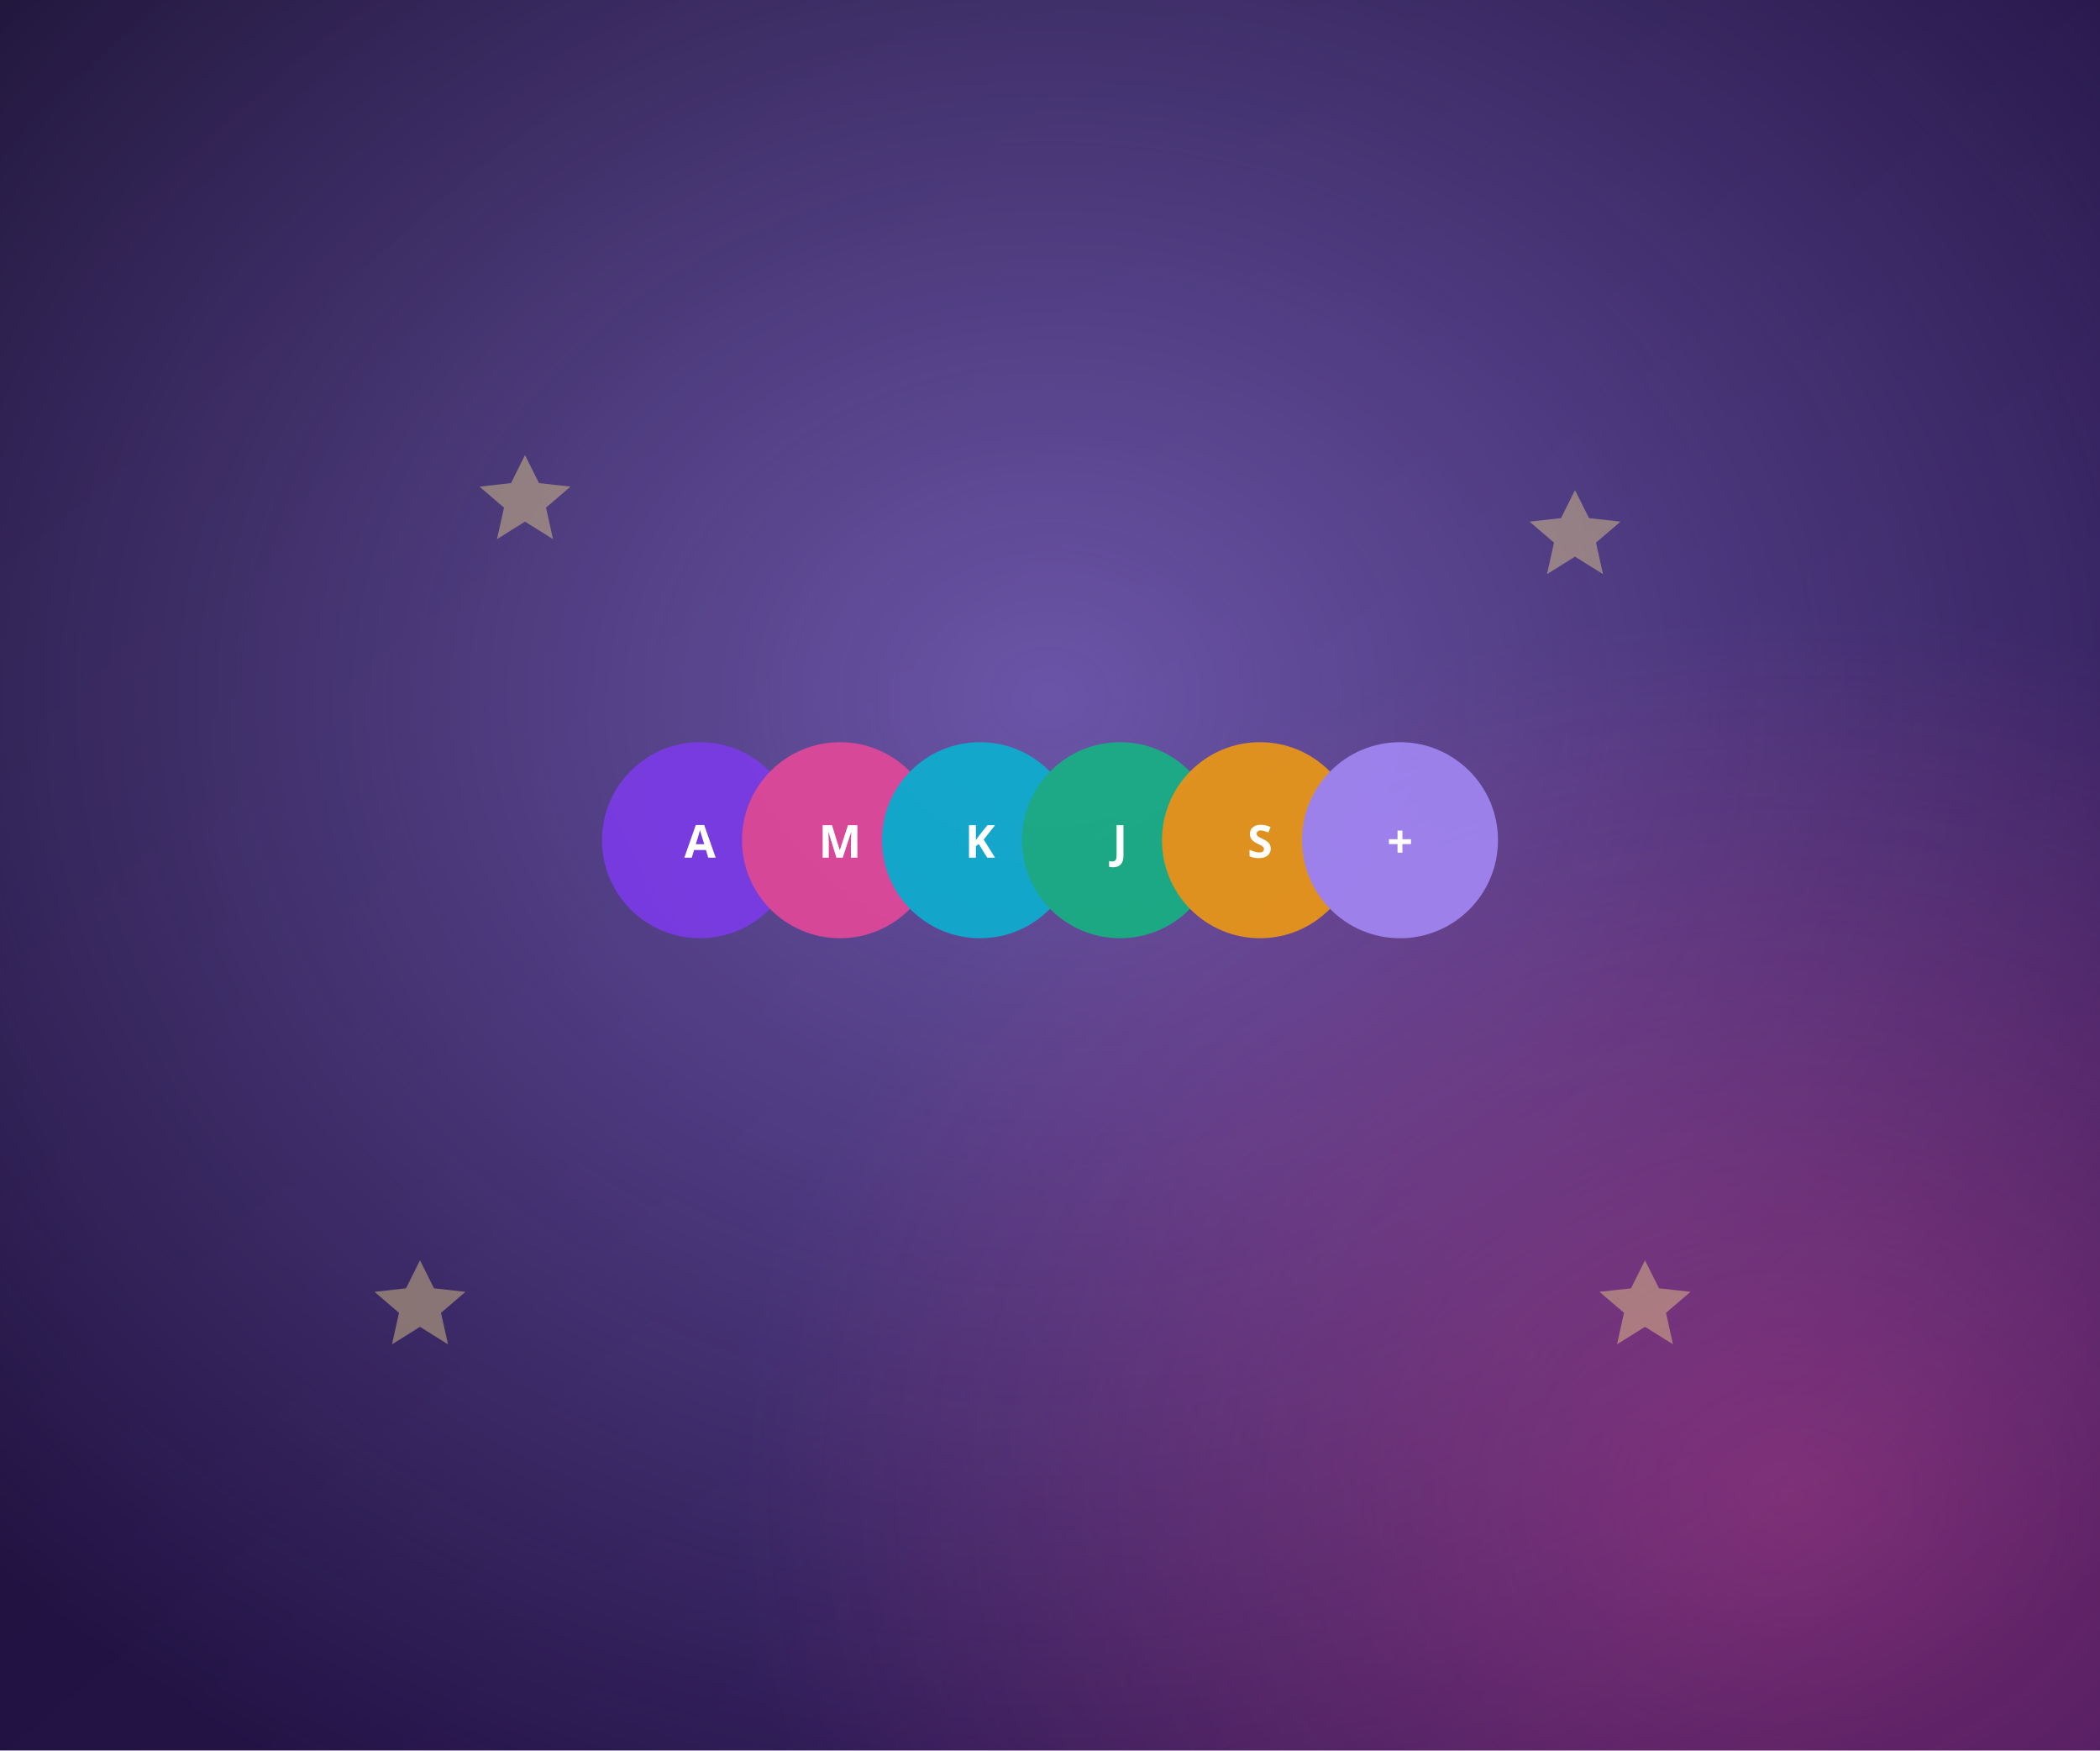
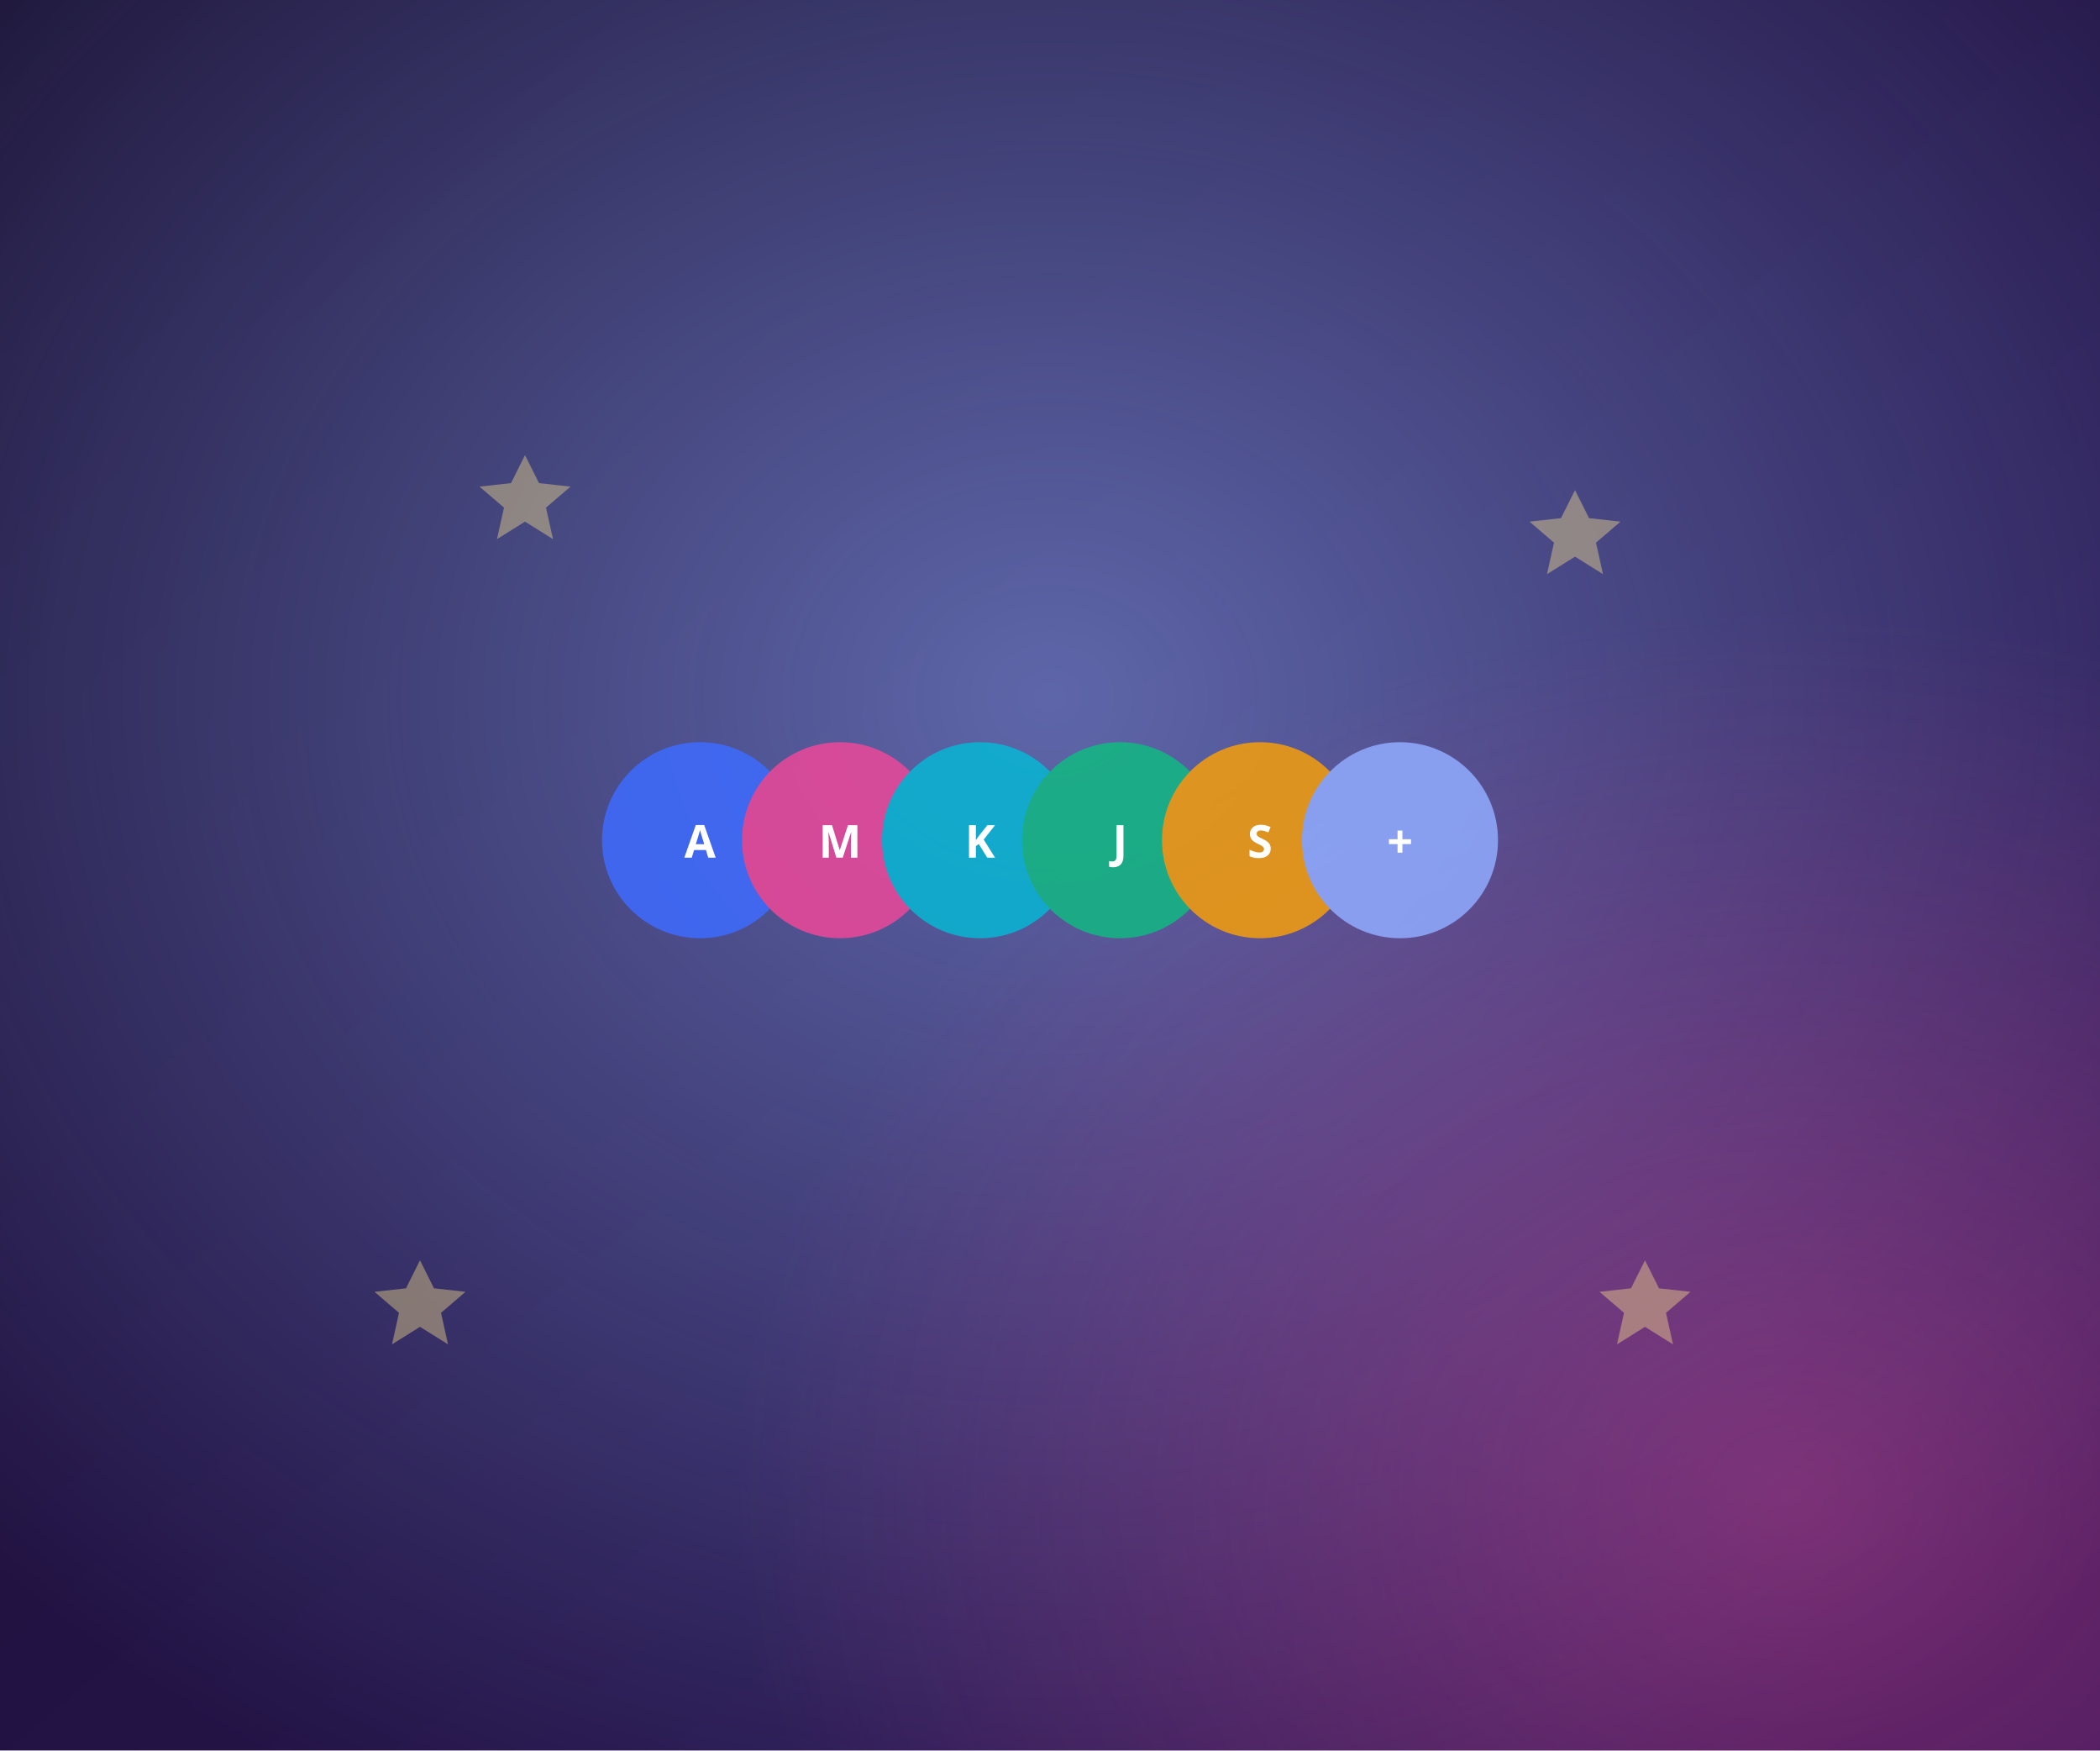
<svg xmlns="http://www.w3.org/2000/svg" viewBox="0 0 600 500" preserveAspectRatio="xMidYMid slice">
  <defs>
    <linearGradient id="bg" x1="0" y1="0" x2="1" y2="1">
      <stop offset="0%" stop-color="#1a1133" />
      <stop offset="100%" stop-color="#2a1454" />
    </linearGradient>
    <radialGradient id="g1" cx="0.5" cy="0.4" r="0.7">
-       <stop offset="0%" stop-color="#a78bfa" stop-opacity="0.55" />
-       <stop offset="100%" stop-color="#a78bfa" stop-opacity="0" />
+       <stop offset="0%" stop-color="#90acff" stop-opacity="0.55" />
+       <stop offset="100%" stop-color="#90acff" stop-opacity="0" />
    </radialGradient>
    <radialGradient id="g2" cx="0.85" cy="0.85" r="0.5">
      <stop offset="0%" stop-color="#ec4899" stop-opacity="0.4" />
      <stop offset="100%" stop-color="#ec4899" stop-opacity="0" />
    </radialGradient>
  </defs>
  <rect width="600" height="500" fill="url(#bg)" />
  <rect width="600" height="500" fill="url(#g1)" />
  <rect width="600" height="500" fill="url(#g2)" />
  <g opacity="0.85">
-     <circle cx="200" cy="240" r="28" fill="#7c3aed" />
+     <circle cx="200" cy="240" r="28" fill="#3d6bff" />
    <circle cx="240" cy="240" r="28" fill="#ec4899" />
    <circle cx="280" cy="240" r="28" fill="#06b6d4" />
    <circle cx="320" cy="240" r="28" fill="#10b981" />
    <circle cx="360" cy="240" r="28" fill="#f59e0b" />
-     <circle cx="400" cy="240" r="28" fill="#a78bfa" />
+     <circle cx="400" cy="240" r="28" fill="#90acff" />
  </g>
  <g fill="#fff" font-family="sans-serif" font-size="13" font-weight="700" text-anchor="middle">
    <text x="200" y="245">A</text>
    <text x="240" y="245">M</text>
    <text x="280" y="245">K</text>
    <text x="320" y="245">J</text>
    <text x="360" y="245">S</text>
    <text x="400" y="245">+</text>
  </g>
  <g opacity="0.4">
    <path d="M150 130 l4 8 9 1 -7 6 2 9 -8 -5 -8 5 2 -9 -7 -6 9 -1z" fill="#fde68a" />
    <path d="M450 140 l4 8 9 1 -7 6 2 9 -8 -5 -8 5 2 -9 -7 -6 9 -1z" fill="#fde68a" />
    <path d="M120 360 l4 8 9 1 -7 6 2 9 -8 -5 -8 5 2 -9 -7 -6 9 -1z" fill="#fde68a" />
    <path d="M470 360 l4 8 9 1 -7 6 2 9 -8 -5 -8 5 2 -9 -7 -6 9 -1z" fill="#fde68a" />
  </g>
</svg>
